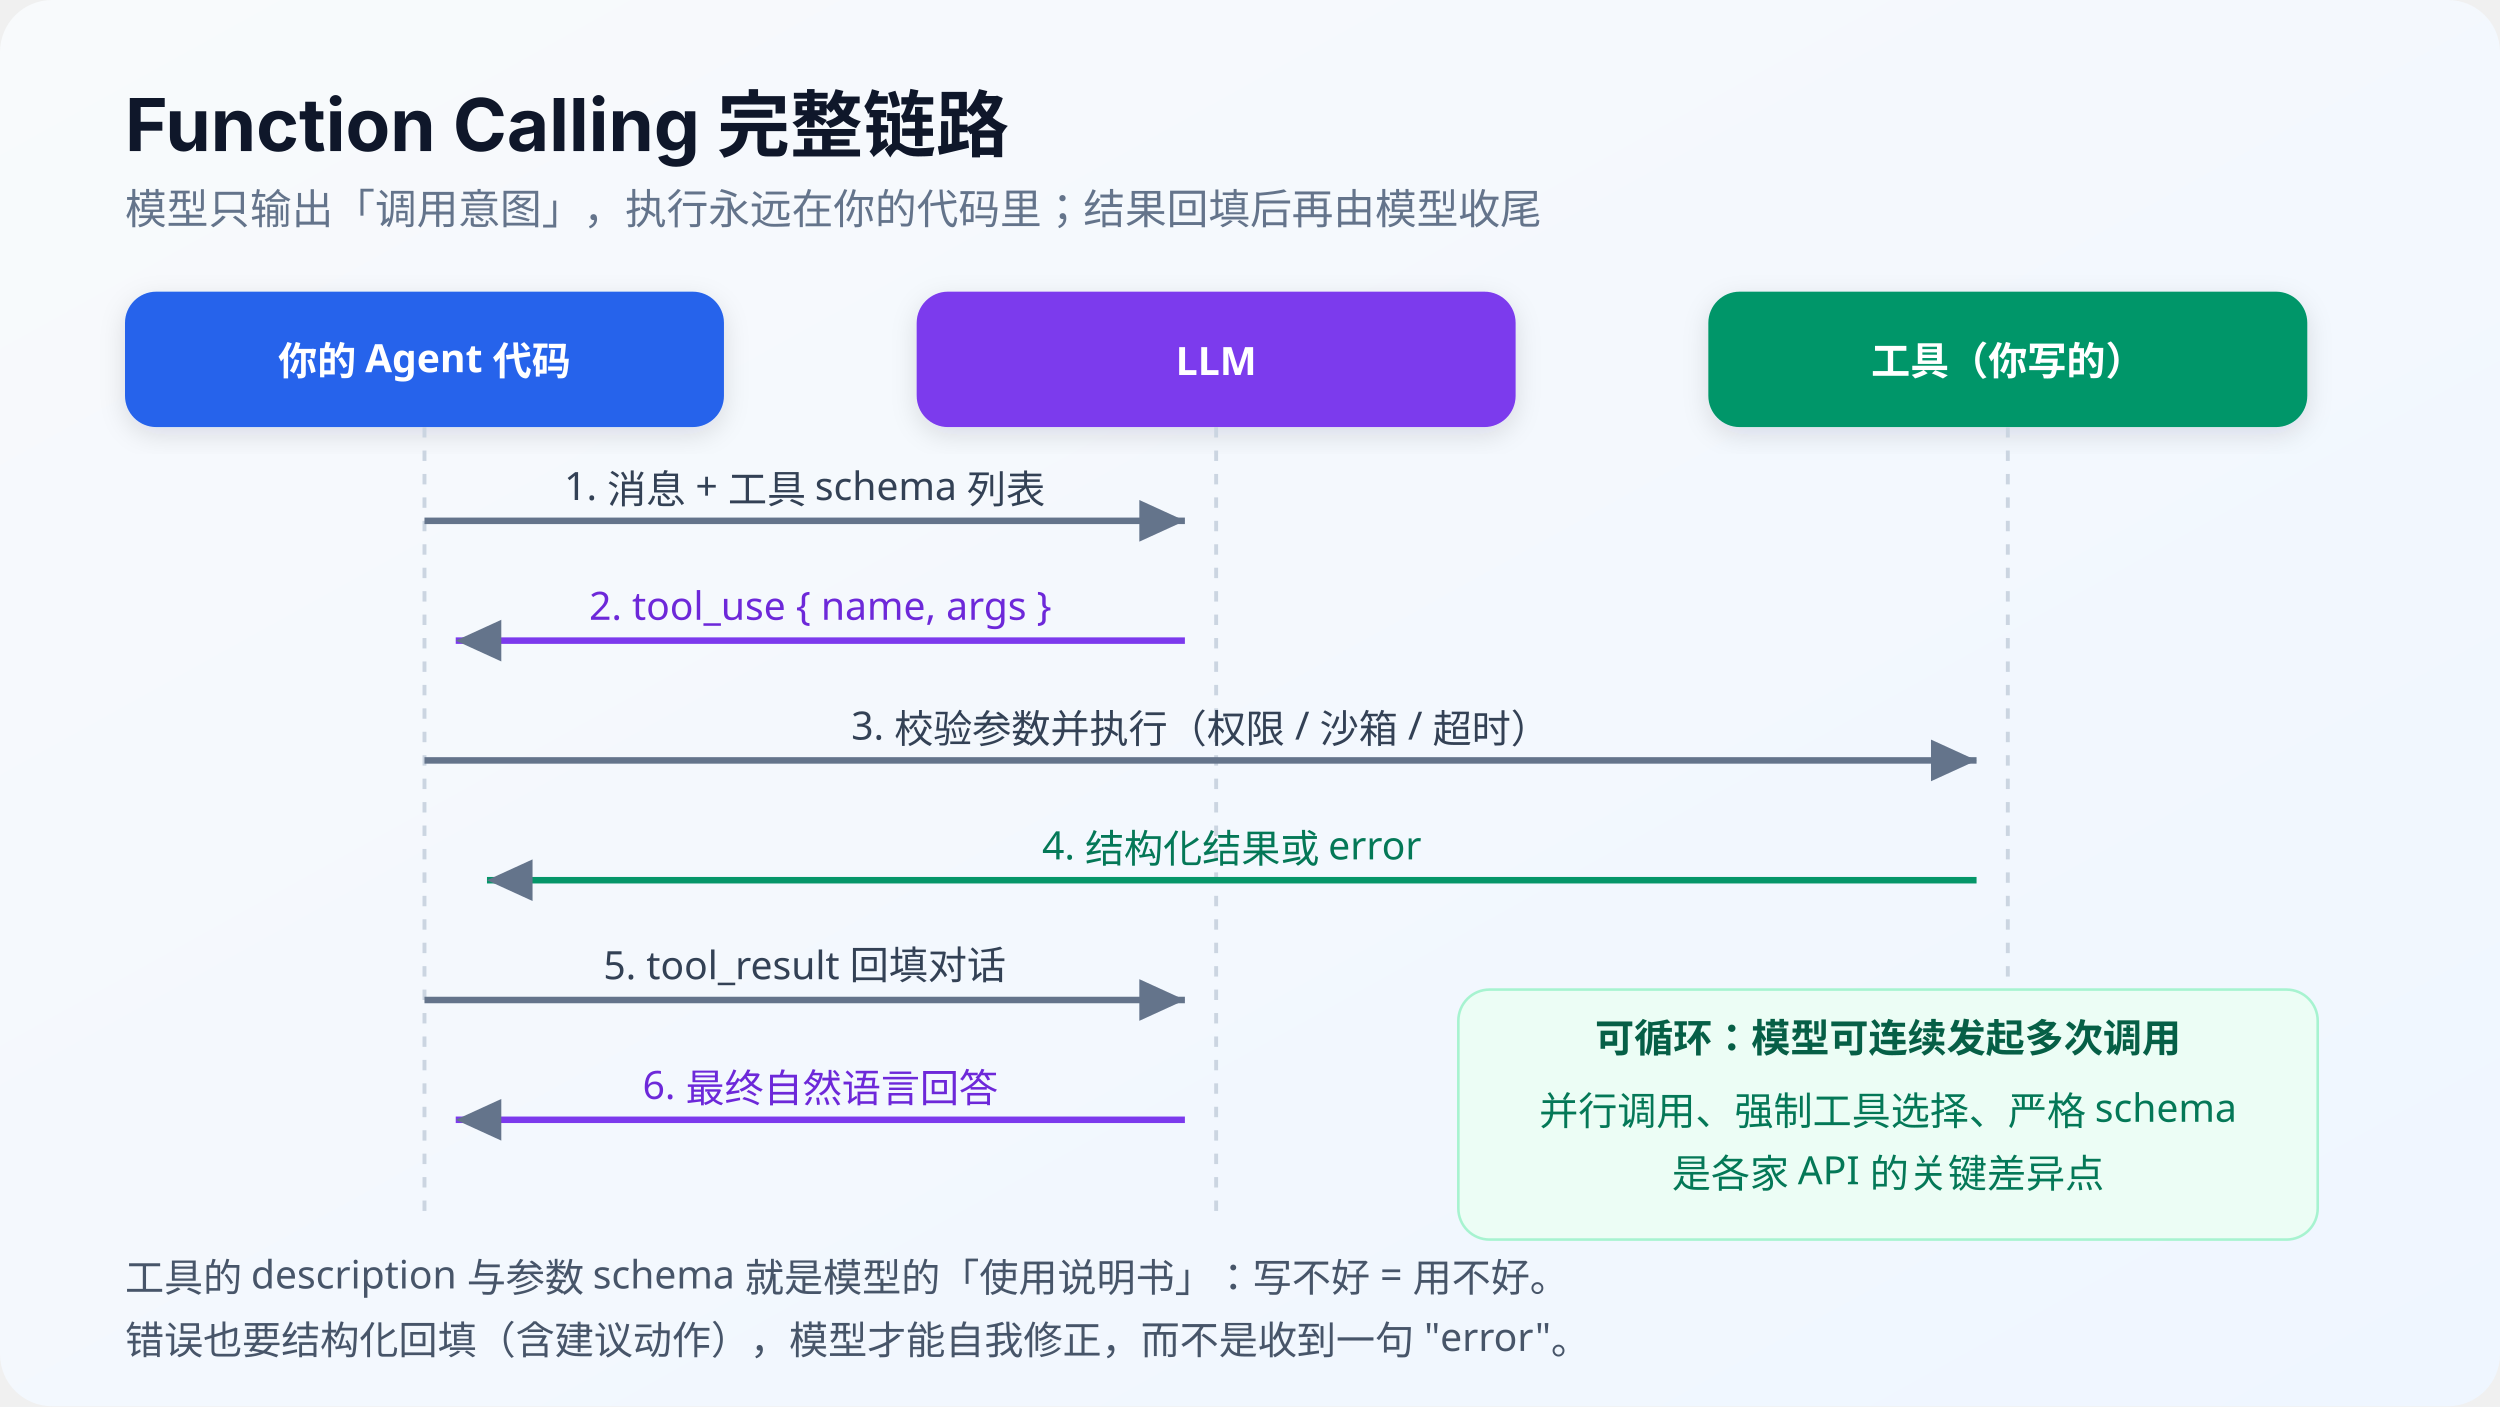
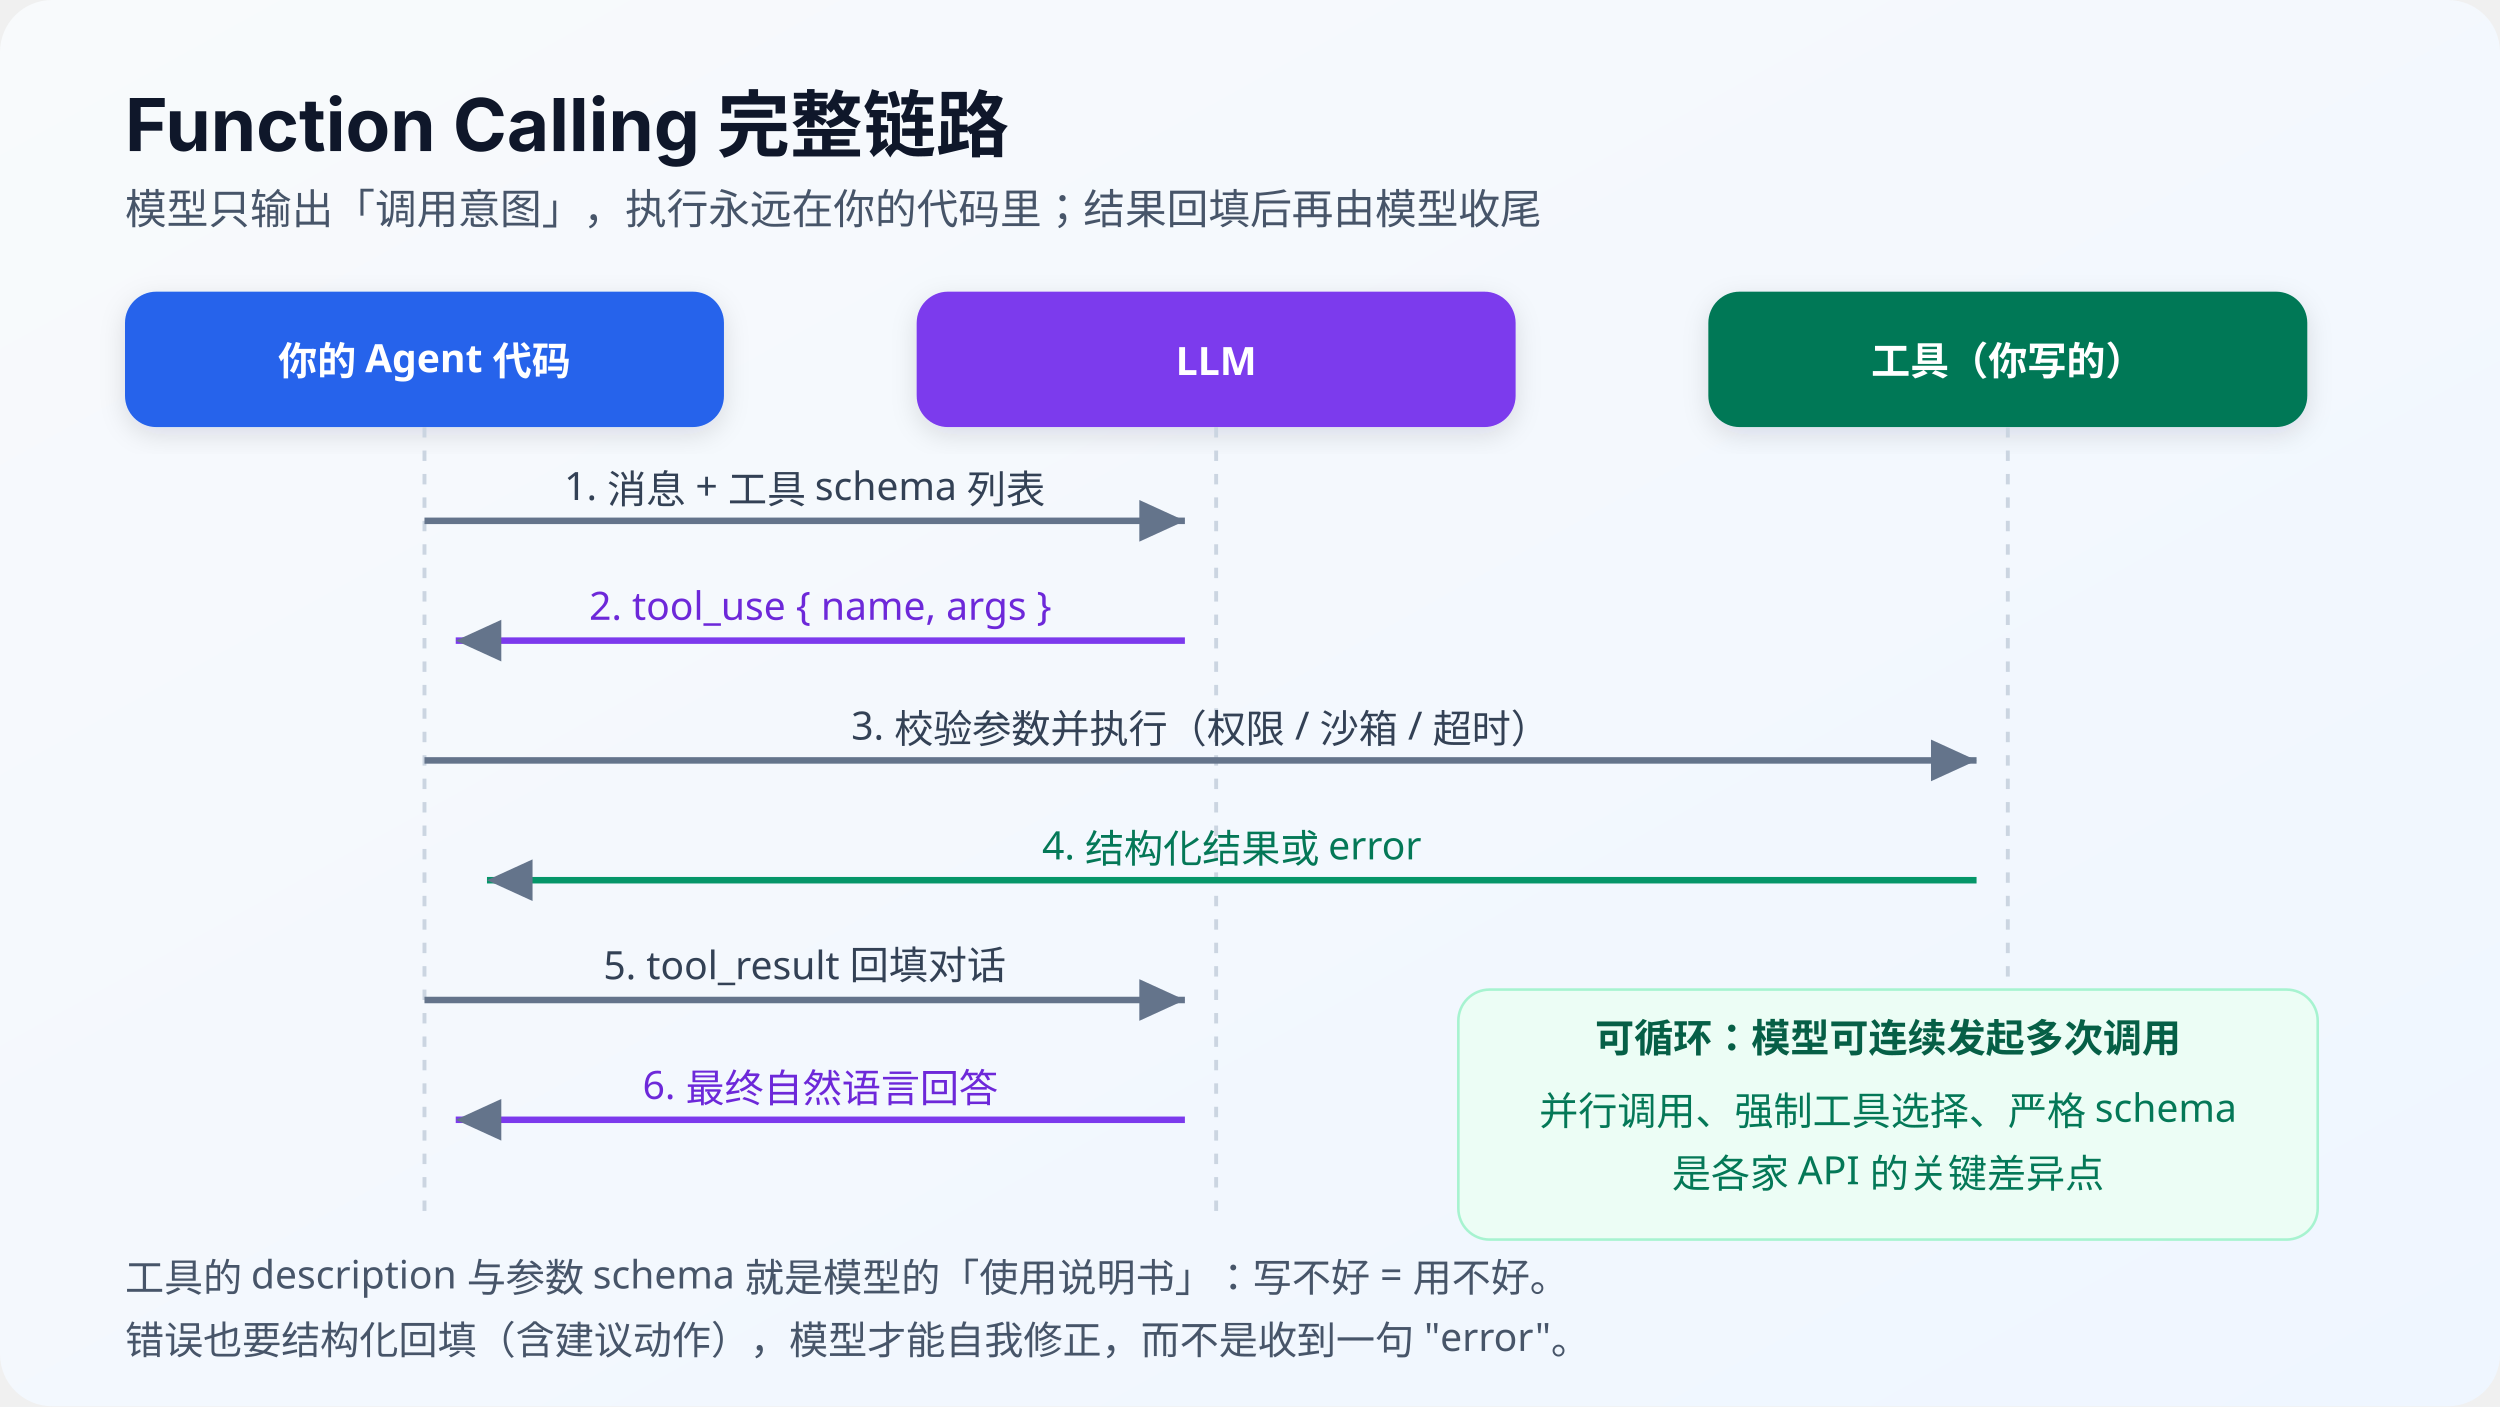
<svg xmlns="http://www.w3.org/2000/svg" viewBox="0 0 960 540" width="960" height="540" role="img" aria-label="Function Calling 完整链路时序图">
  <defs>
    <linearGradient id="bg5" x1="0" y1="0" x2="1" y2="1">
      <stop offset="0%" stop-color="#F8FAFC" />
      <stop offset="100%" stop-color="#EFF6FF" />
    </linearGradient>
    <filter id="sh5" x="-20%" y="-20%" width="140%" height="140%">
      <feDropShadow dx="0" dy="3" stdDeviation="5" flood-color="#0F172A" flood-opacity="0.12" />
    </filter>
    <marker id="arr5" markerWidth="10" markerHeight="10" refX="7" refY="3.2" orient="auto">
      <path d="M0,0 L7,3.2 L0,6.4 z" fill="#64748B" />
    </marker>
  </defs>
  <rect width="960" height="540" rx="20" fill="url(#bg5)" />
  <text x="48" y="58" font-family="system-ui, -apple-system, 'Segoe UI', 'PingFang SC', 'Microsoft YaHei', sans-serif" font-size="28" font-weight="700" fill="#0F172A">Function Calling 完整链路</text>
-   <text x="48" y="86" font-family="system-ui, 'PingFang SC', 'Microsoft YaHei', sans-serif" font-size="16" fill="#64748B">模型只输出「调用意图」，执行永远在你的代码里；结果回填后再由模型收尾</text>
+   <text x="48" y="86" font-family="system-ui, 'PingFang SC', 'Microsoft YaHei', sans-serif" font-size="16" fill="#475569">模型只输出「调用意图」，执行永远在你的代码里；结果回填后再由模型收尾</text>
  <g filter="url(#sh5)">
    <rect x="48" y="112" width="230" height="52" rx="12" fill="#2563EB" />
    <rect x="352" y="112" width="230" height="52" rx="12" fill="#7C3AED" />
-     <rect x="656" y="112" width="230" height="52" rx="12" fill="#059669" />
+     <rect x="656" y="112" width="230" height="52" rx="12" fill="#047857" />
  </g>
  <g font-family="system-ui, 'PingFang SC', 'Microsoft YaHei', sans-serif" text-anchor="middle" fill="#FFFFFF" font-size="15" font-weight="700">
    <text x="163" y="144">你的 Agent 代码</text>
    <text x="467" y="144">LLM</text>
    <text x="771" y="144">工具（你写的）</text>
  </g>
  <line x1="163" y1="164" x2="163" y2="470" stroke="#CBD5E1" stroke-width="1.5" stroke-dasharray="4 5" />
  <line x1="467" y1="164" x2="467" y2="470" stroke="#CBD5E1" stroke-width="1.5" stroke-dasharray="4 5" />
  <line x1="771" y1="164" x2="771" y2="470" stroke="#CBD5E1" stroke-width="1.5" stroke-dasharray="4 5" />
  <path d="M163 200 L 455 200" stroke="#64748B" stroke-width="2.5" marker-end="url(#arr5)" />
  <text x="309" y="192" text-anchor="middle" font-family="system-ui, 'PingFang SC', 'Microsoft YaHei', sans-serif" font-size="15" fill="#334155">1. 消息 + 工具 schema 列表</text>
  <path d="M455 246 L 175 246" stroke="#7C3AED" stroke-width="2.5" marker-end="url(#arr5)" />
  <text x="315" y="238" text-anchor="middle" font-family="system-ui, 'PingFang SC', 'Microsoft YaHei', sans-serif" font-size="15" fill="#6D28D9">2. tool_use { name, args }</text>
  <path d="M163 292 L 759 292" stroke="#64748B" stroke-width="2.5" marker-end="url(#arr5)" />
  <text x="461" y="284" text-anchor="middle" font-family="system-ui, 'PingFang SC', 'Microsoft YaHei', sans-serif" font-size="15" fill="#334155">3. 校验参数并执行（权限 / 沙箱 / 超时）</text>
  <path d="M759 338 L 187 338" stroke="#059669" stroke-width="2.5" marker-end="url(#arr5)" />
  <text x="473" y="330" text-anchor="middle" font-family="system-ui, 'PingFang SC', 'Microsoft YaHei', sans-serif" font-size="15" fill="#047857">4. 结构化结果或 error</text>
  <path d="M163 384 L 455 384" stroke="#64748B" stroke-width="2.5" marker-end="url(#arr5)" />
  <text x="309" y="376" text-anchor="middle" font-family="system-ui, 'PingFang SC', 'Microsoft YaHei', sans-serif" font-size="15" fill="#334155">5. tool_result 回填对话</text>
  <path d="M455 430 L 175 430" stroke="#7C3AED" stroke-width="2.5" marker-end="url(#arr5)" />
  <text x="315" y="422" text-anchor="middle" font-family="system-ui, 'PingFang SC', 'Microsoft YaHei', sans-serif" font-size="15" fill="#6D28D9">6. 最终自然语言回答</text>
  <rect x="560" y="380" width="330" height="96" rx="12" fill="#ECFDF5" stroke="#A7F3D0" />
  <text x="725" y="404" text-anchor="middle" font-family="system-ui, 'PingFang SC', 'Microsoft YaHei', sans-serif" font-size="15" font-weight="700" fill="#065F46">可循环：模型可连续发起多次调用</text>
  <text x="725" y="432" text-anchor="middle" font-family="system-ui, 'PingFang SC', 'Microsoft YaHei', sans-serif" font-size="15" fill="#047857">并行调用、强制工具选择、严格 schema</text>
  <text x="725" y="456" text-anchor="middle" font-family="system-ui, 'PingFang SC', 'Microsoft YaHei', sans-serif" font-size="15" fill="#047857">是各家 API 的关键差异点</text>
  <text x="48" y="496" font-family="system-ui, 'PingFang SC', 'Microsoft YaHei', sans-serif" font-size="15" fill="#475569">工具的 description 与参数 schema 就是模型的「使用说明书」：写不好 = 用不好。</text>
  <text x="48" y="520" font-family="system-ui, 'PingFang SC', 'Microsoft YaHei', sans-serif" font-size="15" fill="#475569">错误也要结构化回填（含建议动作），模型才能自我修正，而不是收到一句 "error"。</text>
</svg>
